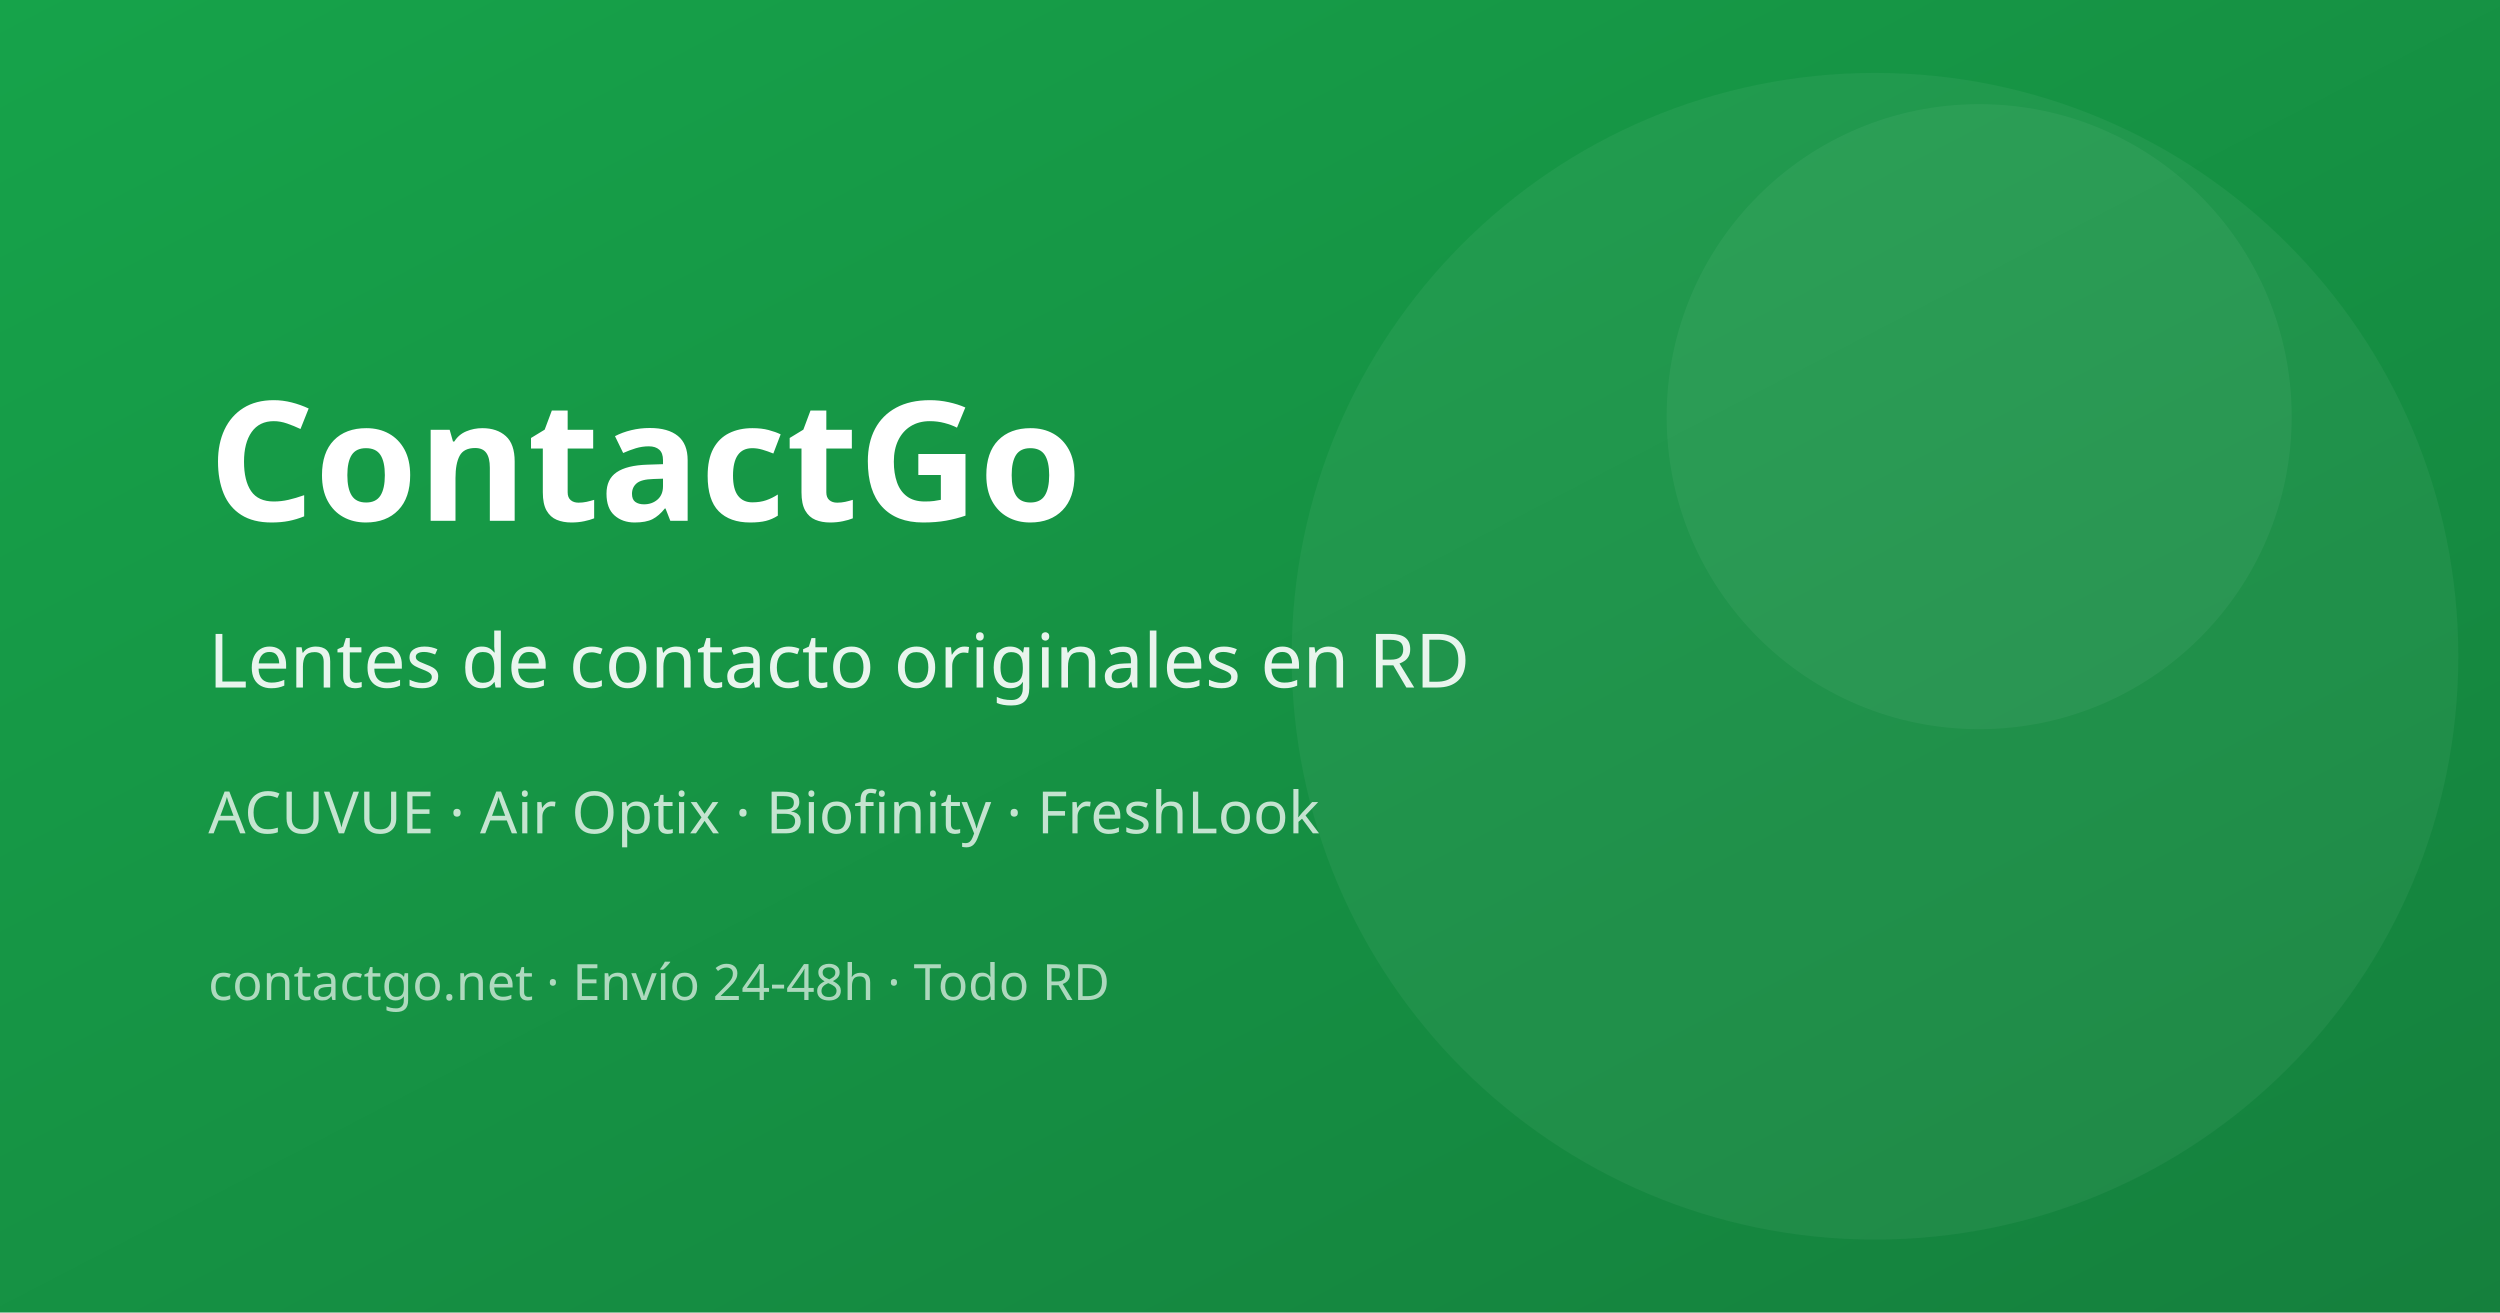
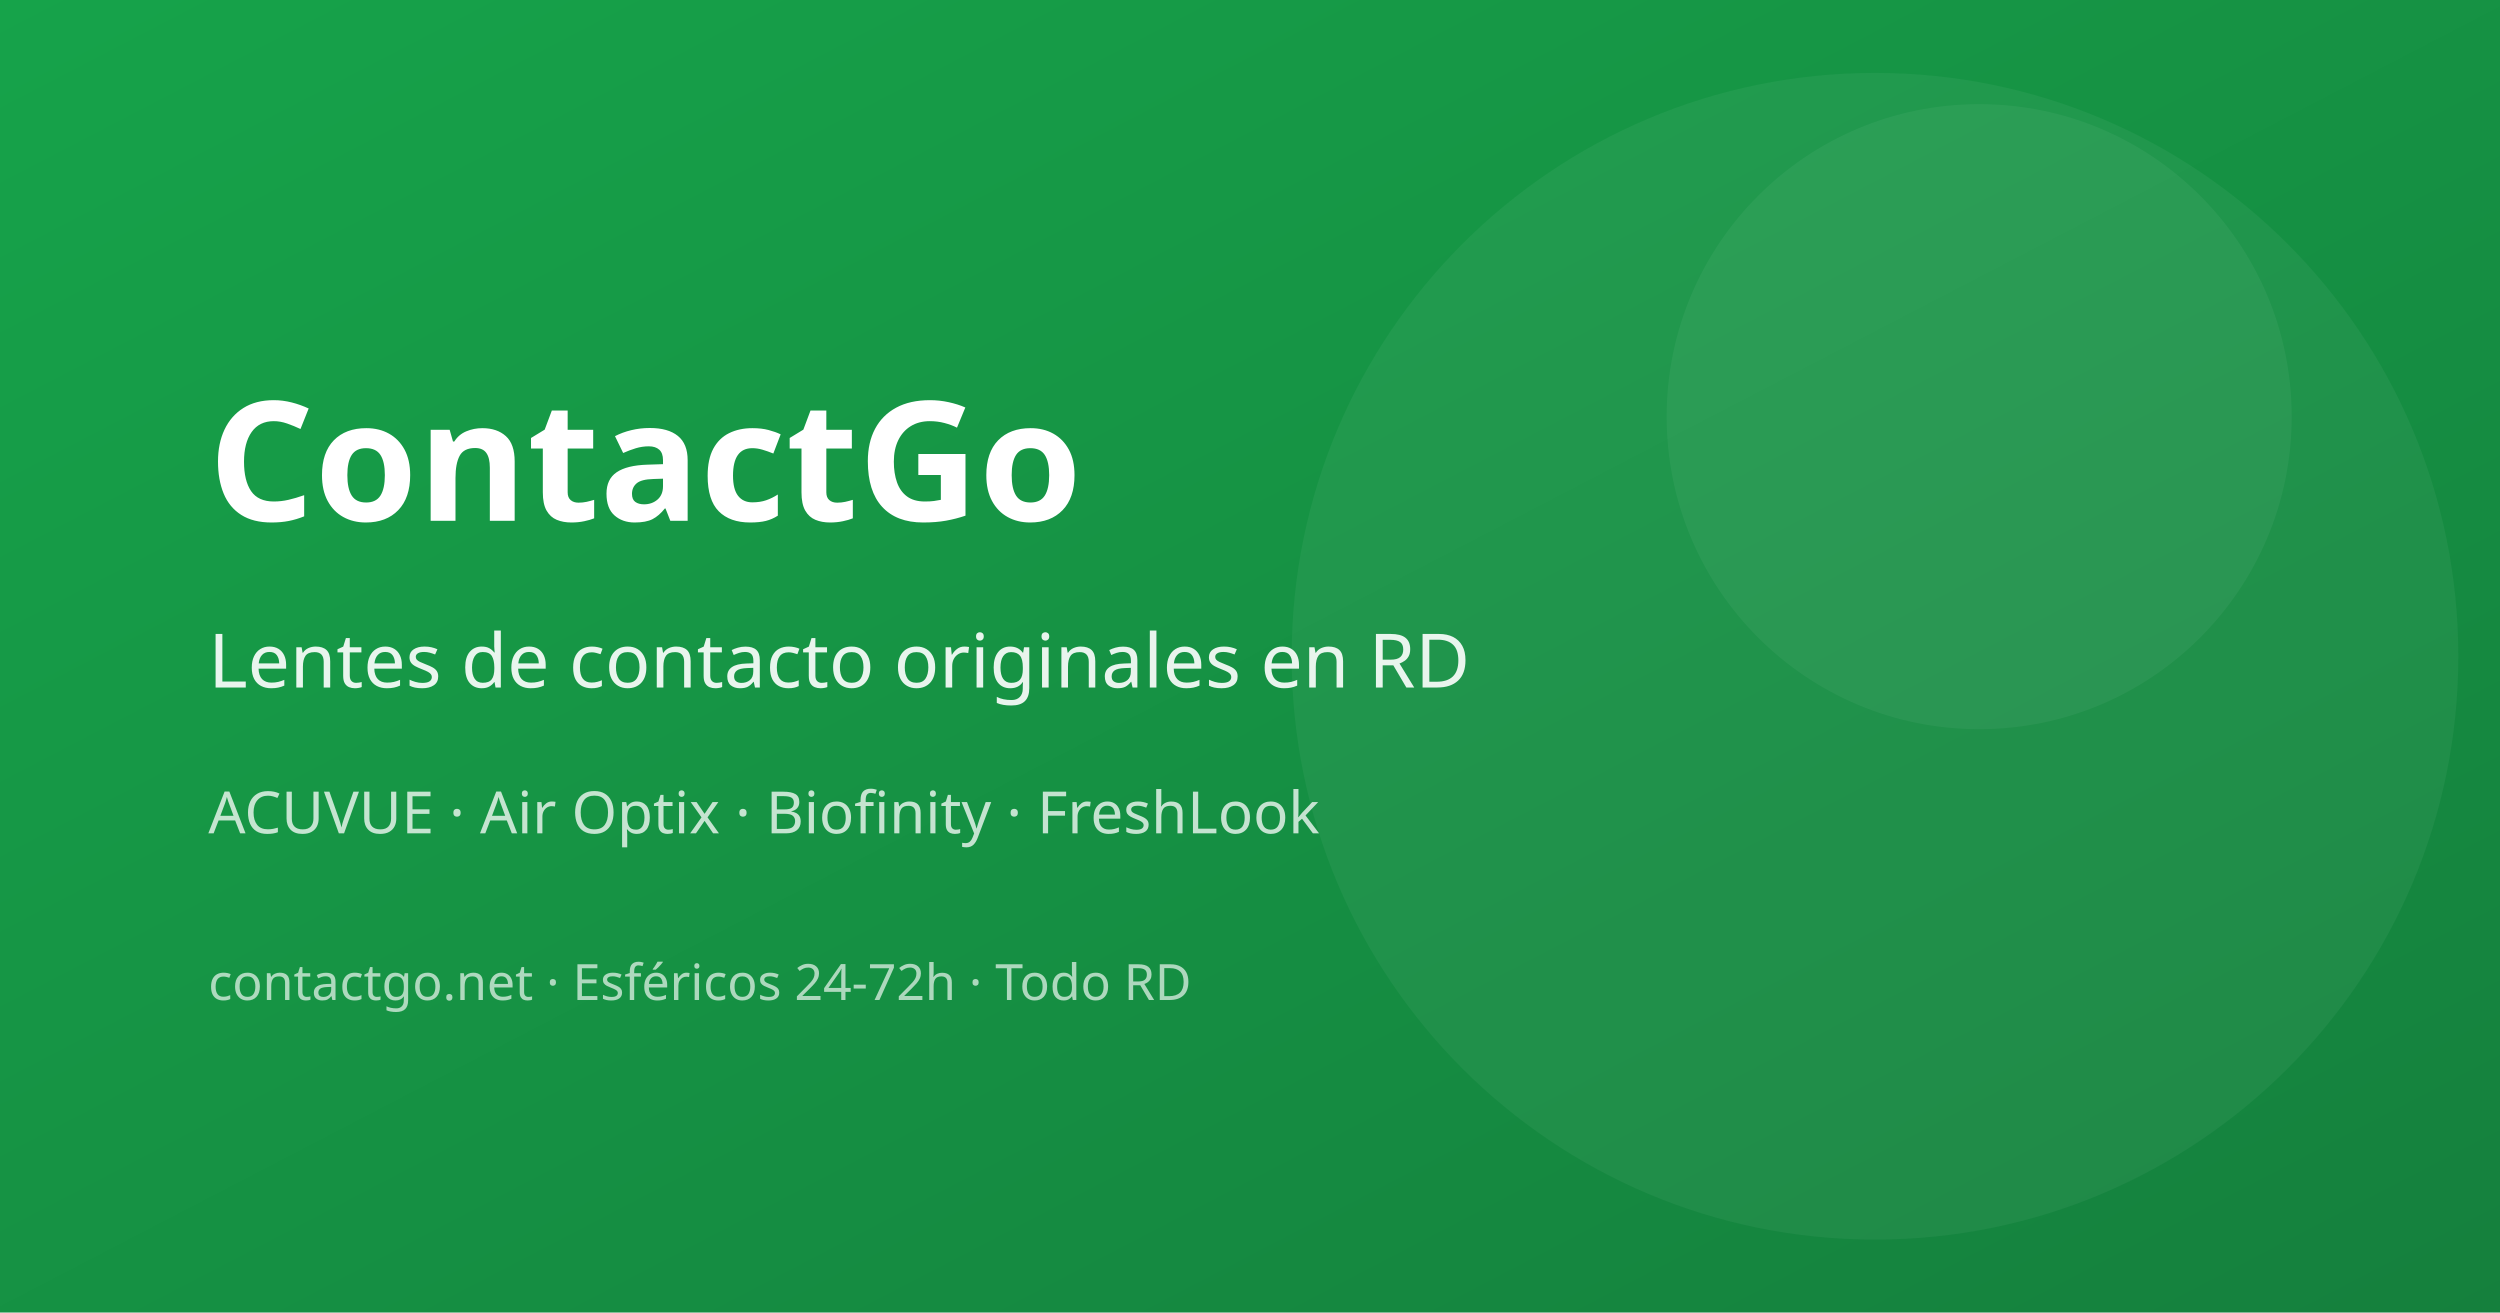
<svg xmlns="http://www.w3.org/2000/svg" width="1200" height="630" viewBox="0 0 1200 630">
  <defs>
    <linearGradient id="bg" x1="0%" y1="0%" x2="100%" y2="100%">
      <stop offset="0%" style="stop-color:#16a34a" />
      <stop offset="100%" style="stop-color:#15803d" />
    </linearGradient>
  </defs>
  <rect width="1200" height="630" fill="url(#bg)" />
  <circle cx="900" cy="315" r="280" fill="white" fill-opacity="0.05" />
  <circle cx="950" cy="200" r="150" fill="white" fill-opacity="0.05" />
  <text x="100" y="250" font-family="system-ui, sans-serif" font-size="80" font-weight="bold" fill="white">ContactGo</text>
  <text x="100" y="330" font-family="system-ui, sans-serif" font-size="36" fill="white" fill-opacity="0.9">Lentes de contacto originales en RD</text>
  <text x="100" y="400" font-family="system-ui, sans-serif" font-size="28" fill="white" fill-opacity="0.75">ACUVUE · Air Optix · Biofinity · FreshLook</text>
-   <text x="100" y="480" font-family="system-ui, sans-serif" font-size="24" fill="white" fill-opacity="0.65">contactgo.net · Envío 24-48h · Todo RD</text>
+   <text x="100" y="480" font-family="system-ui, sans-serif" font-size="24" fill="white" fill-opacity="0.65">contactgo.net · Esféricos 24-72h · Todo RD</text>
</svg>
